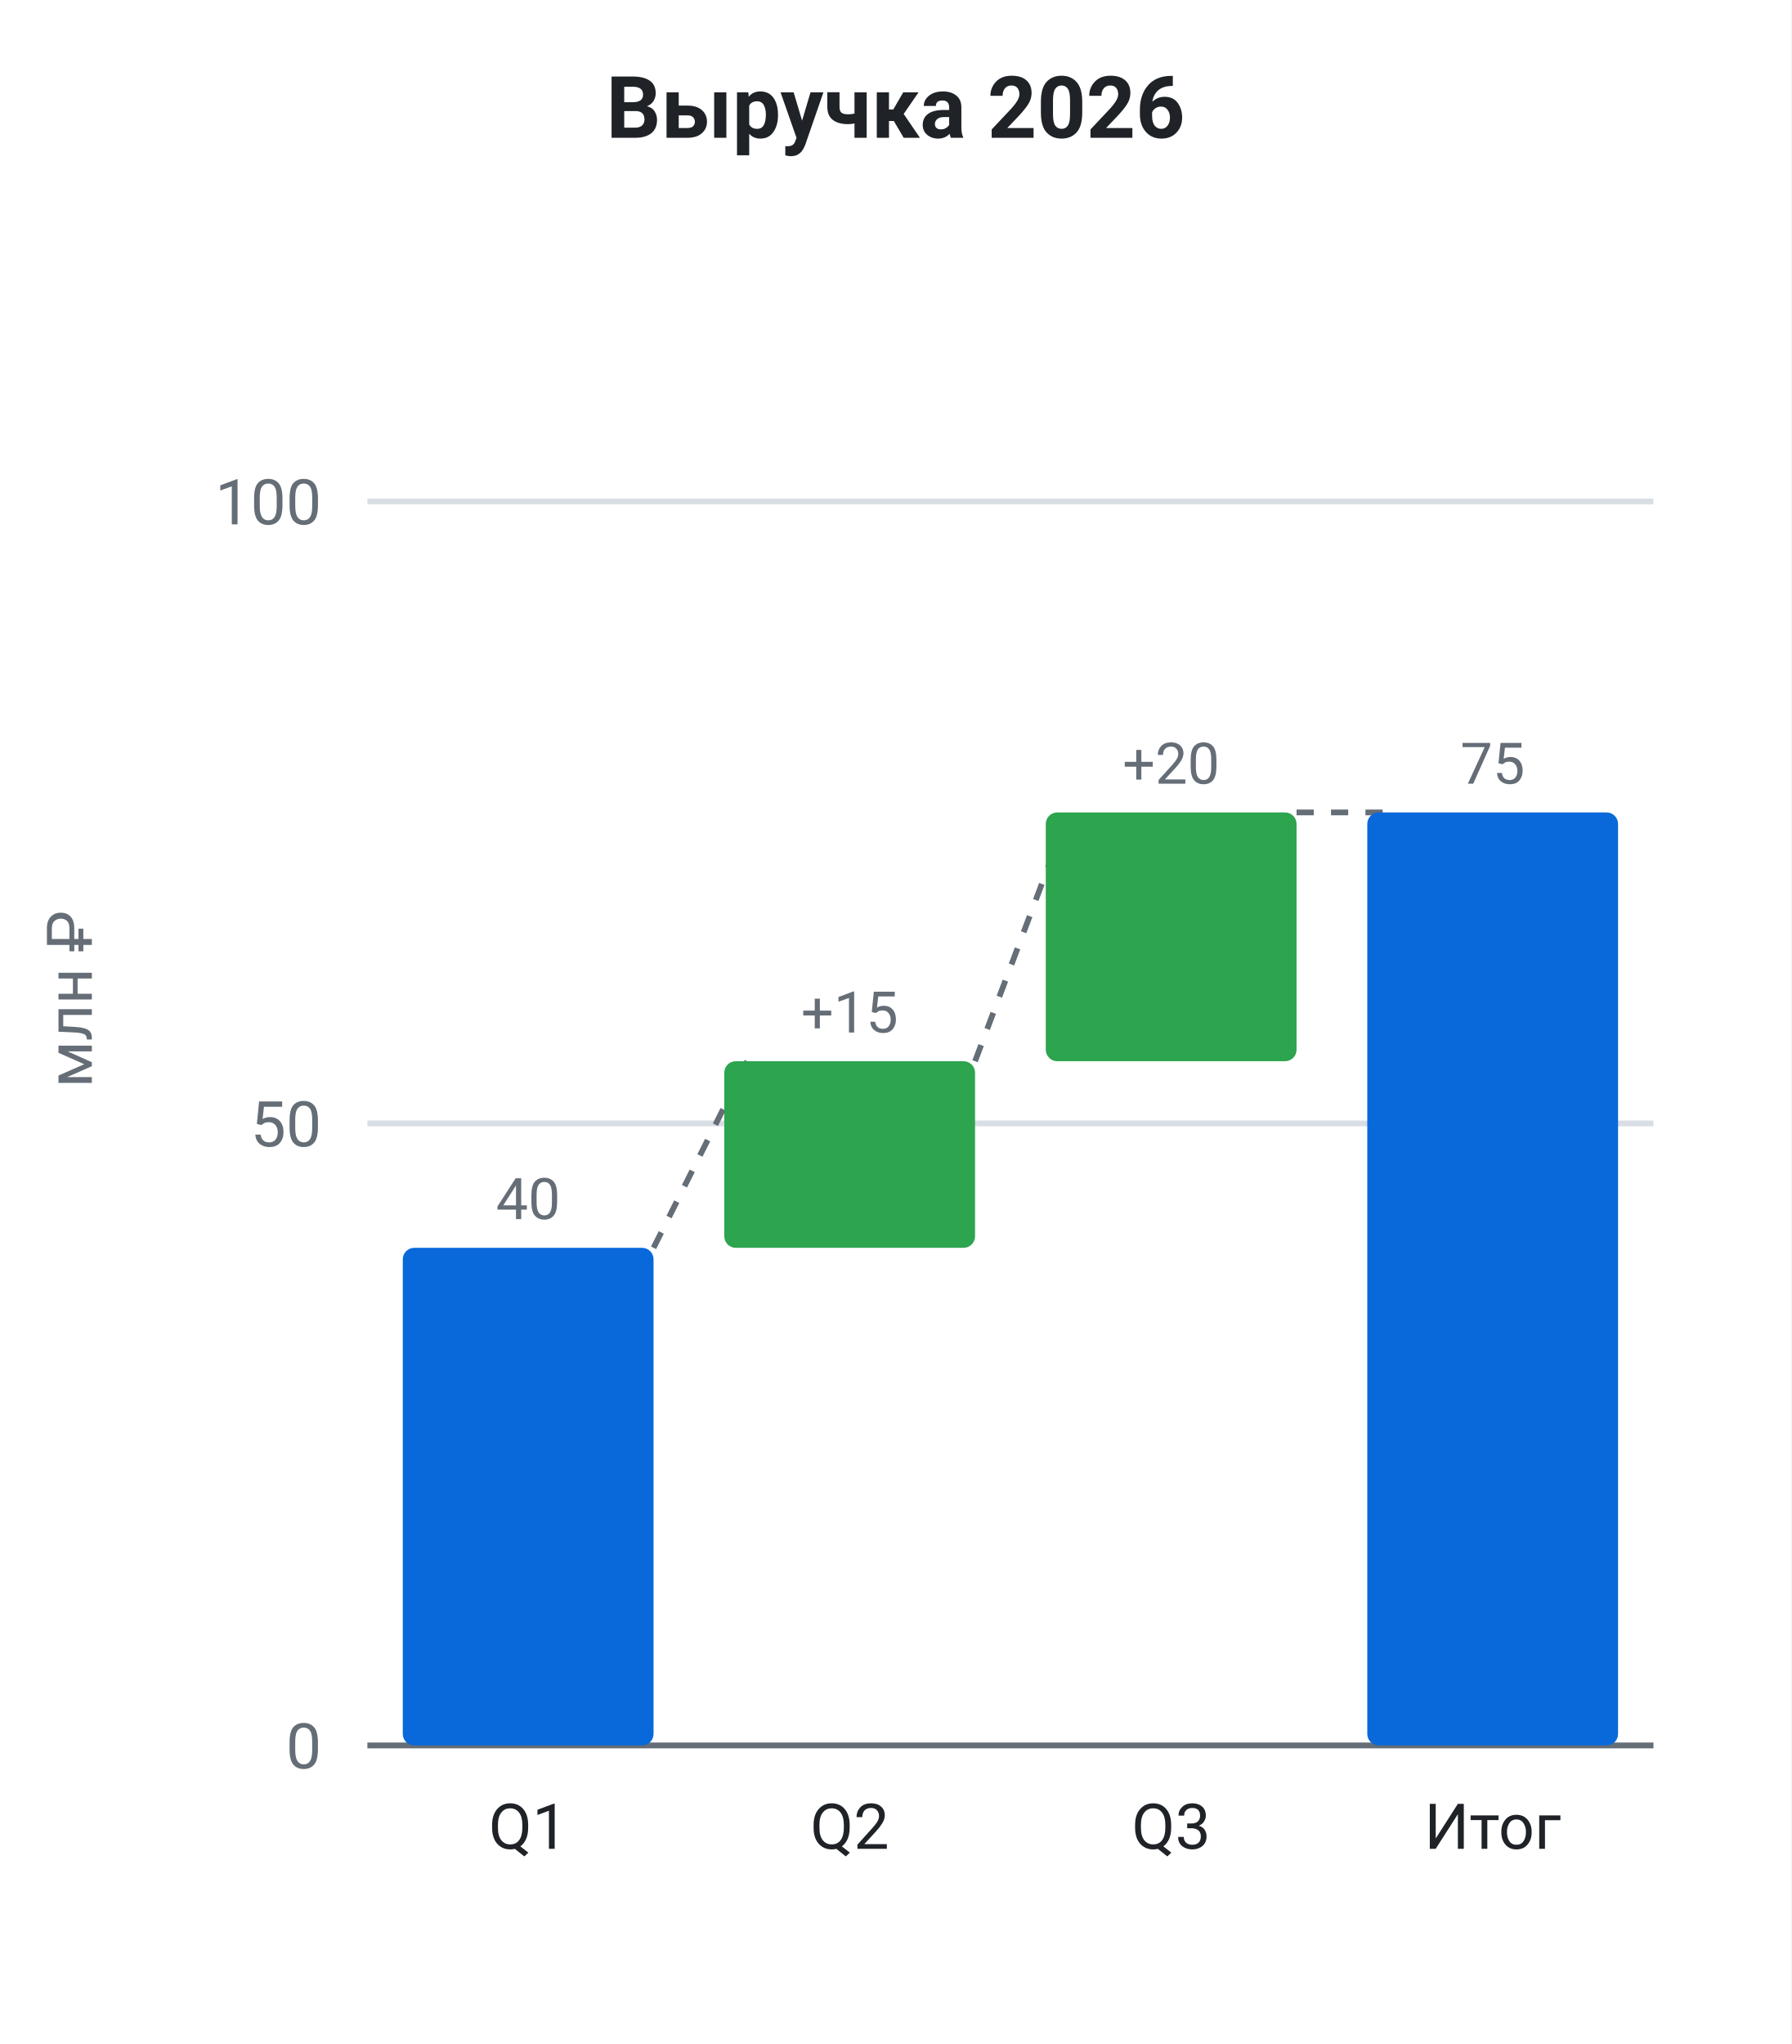
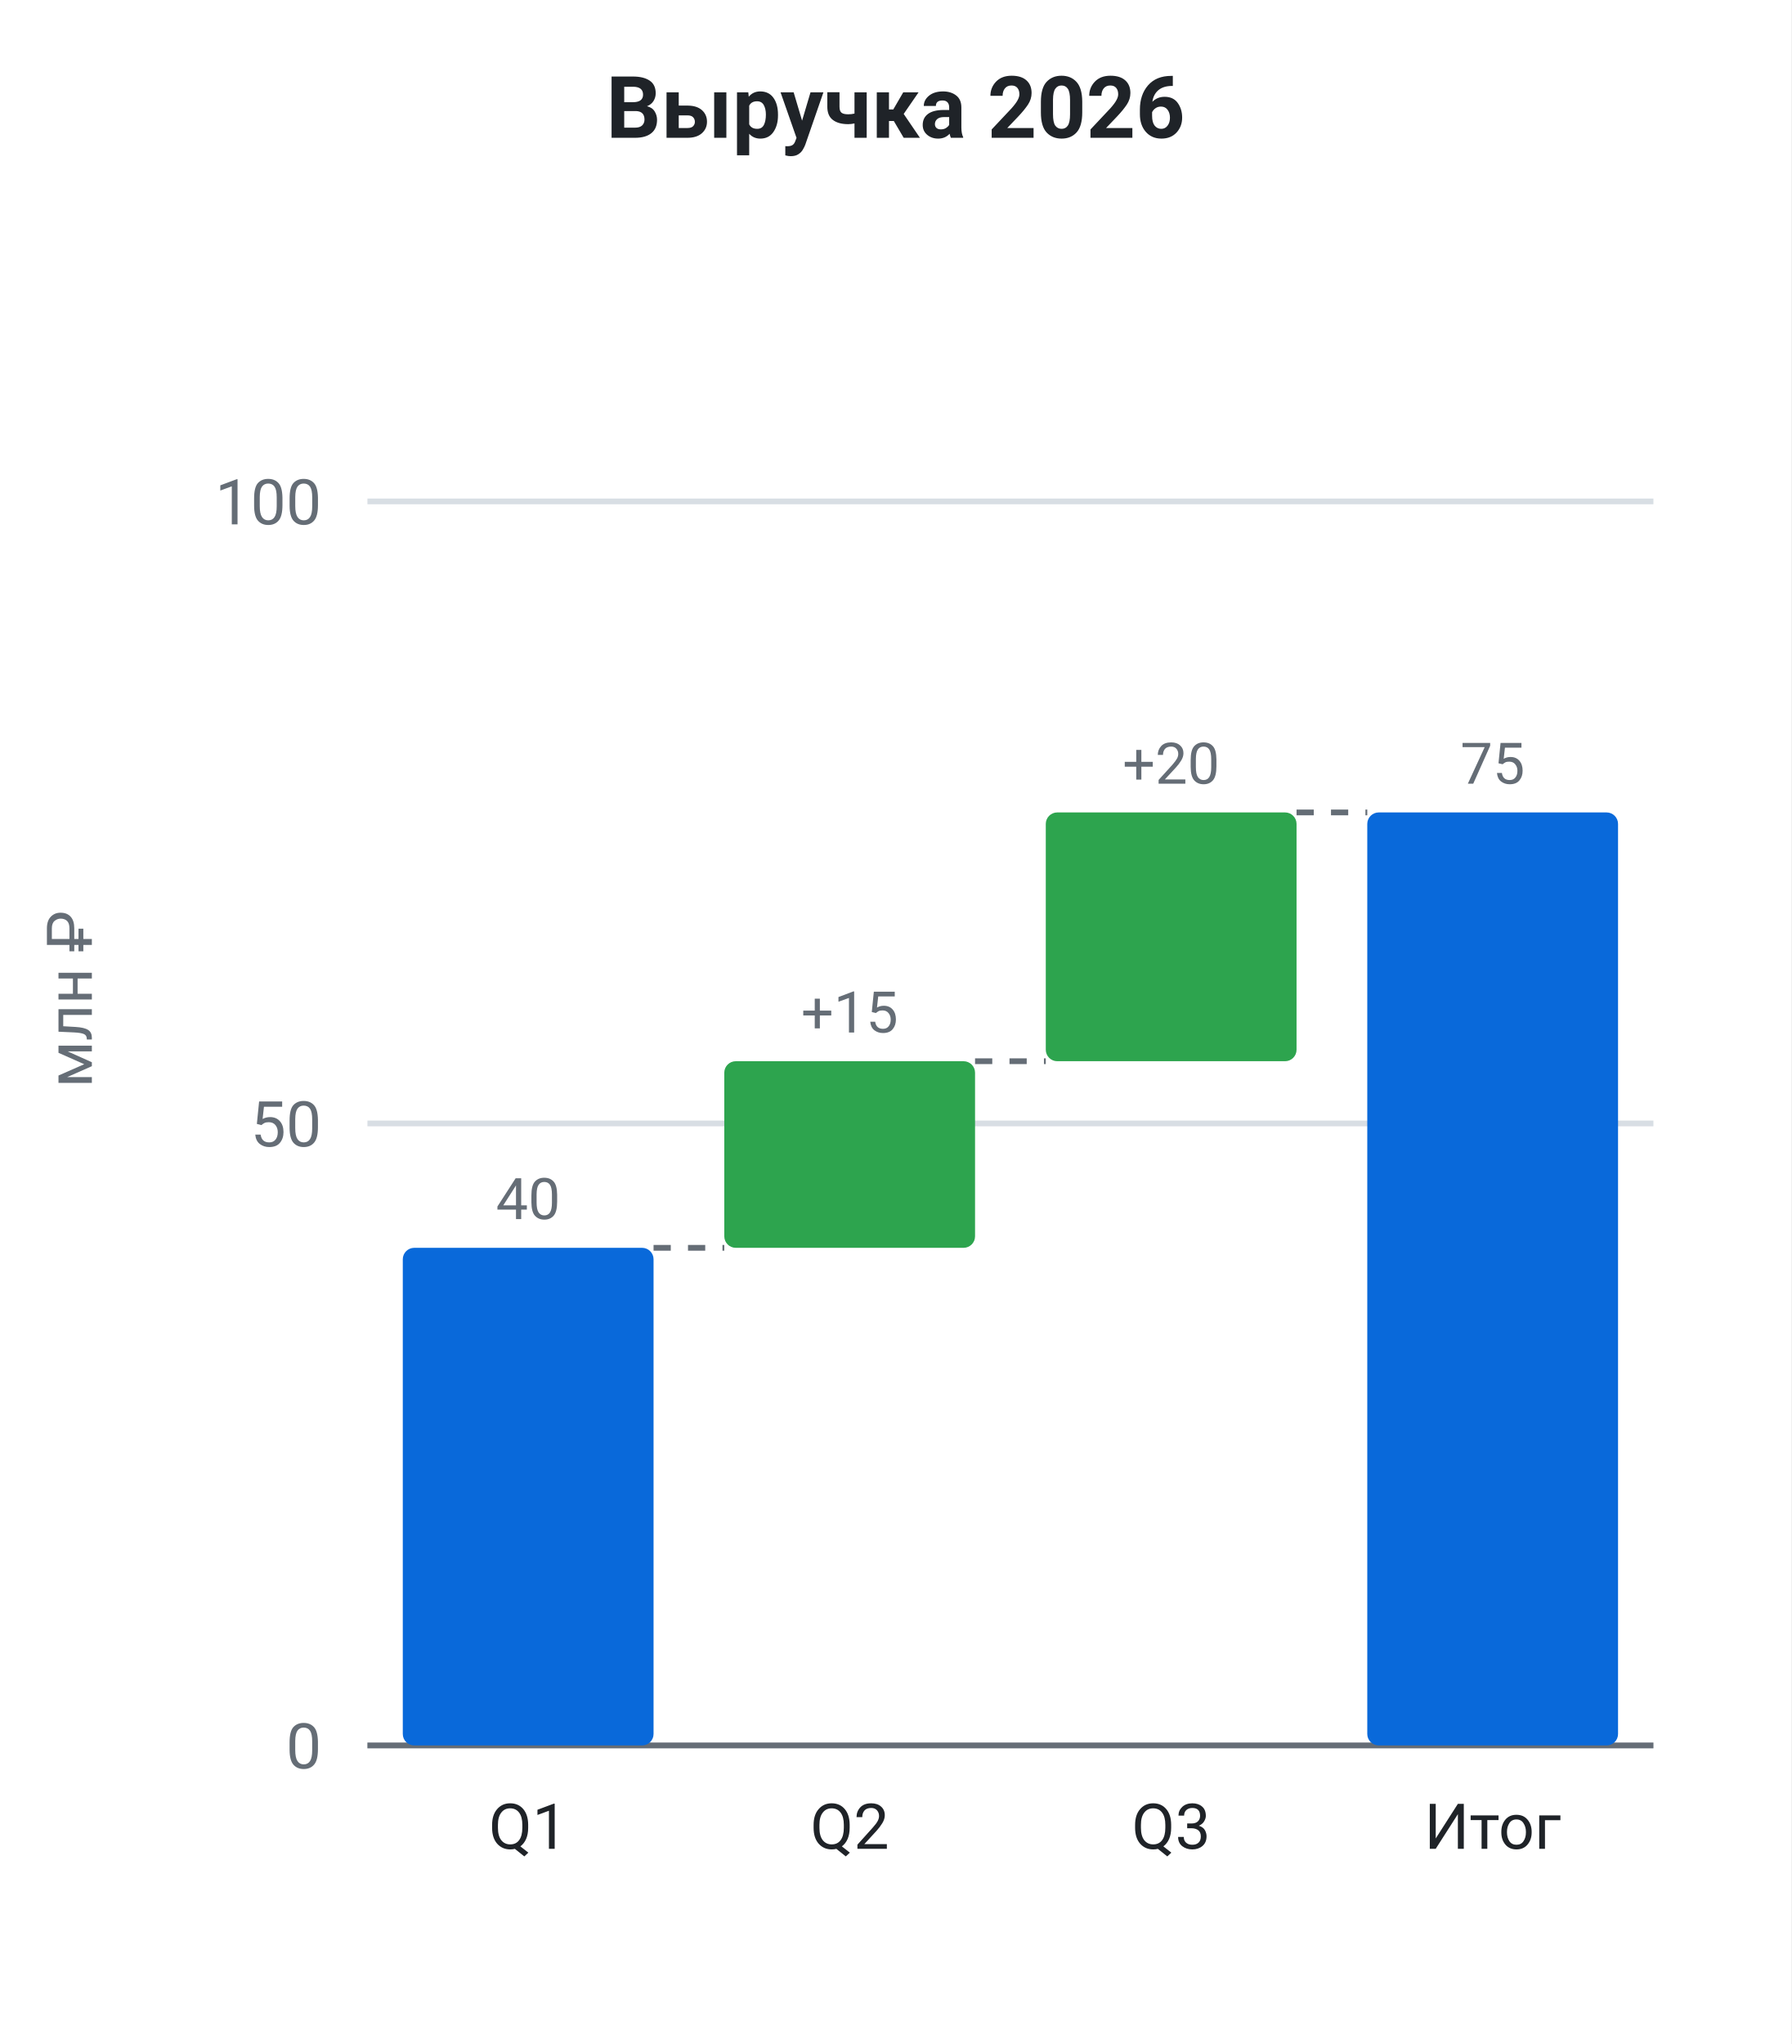
<svg xmlns="http://www.w3.org/2000/svg" viewBox="0 0 312 356" width="312" height="356" role="img" font-family="system-ui, -apple-system, &quot;Segoe UI&quot;, Roboto, sans-serif">
  <rect x="0" y="0" width="312" height="356" fill="#ffffff" />
  <text x="156" y="24" fill="#1f2328" font-size="15" text-anchor="middle" font-weight="600">Выручка 2026</text>
  <line x1="64" y1="304" x2="288" y2="304" stroke="#d8dee4" stroke-width="1" />
  <text x="56" y="308" fill="#656d76" font-size="11" text-anchor="end">0</text>
  <line x1="64" y1="195.67" x2="288" y2="195.67" stroke="#d8dee4" stroke-width="1" />
  <text x="56" y="199.67" fill="#656d76" font-size="11" text-anchor="end">50</text>
  <line x1="64" y1="87.33" x2="288" y2="87.33" stroke="#d8dee4" stroke-width="1" />
  <text x="56" y="91.33" fill="#656d76" font-size="11" text-anchor="end">100</text>
  <text x="16" y="174" fill="#656d76" font-size="11" text-anchor="middle" transform="rotate(-90 16 174)">млн ₽</text>
  <line x1="64" y1="304" x2="288" y2="304" stroke="#656d76" stroke-width="1" />
-   <line x1="113.84" y1="217.33" x2="130.16" y2="184.83" stroke="#656d76" stroke-width="1" stroke-dasharray="3 3" data-connector="1" />
-   <line x1="169.84" y1="184.83" x2="186.16" y2="141.5" stroke="#656d76" stroke-width="1" stroke-dasharray="3 3" data-connector="1" />
-   <line x1="225.84" y1="141.5" x2="242.16" y2="141.5" stroke="#656d76" stroke-width="1" stroke-dasharray="3 3" data-connector="1" />
-   <rect x="70.16" y="217.33" width="43.68" height="86.67" fill="#0969da" rx="2" />
+   <line x1="113.84" y1="217.33" x2="126.16" y2="217.33" stroke="#656d76" stroke-width="1" stroke-dasharray="3 3" data-connector="1" />
+   <line x1="169.84" y1="184.83" x2="182.16" y2="184.83" stroke="#656d76" stroke-width="1" stroke-dasharray="3 3" data-connector="1" />
+   <line x1="225.84" y1="141.5" x2="238.16" y2="141.5" stroke="#656d76" stroke-width="1" stroke-dasharray="3 3" data-connector="1" />
+   <rect x="70.16" y="217.33" width="43.68" height="86.67" fill="#0969da" rx="2" data-bar="0-0" />
  <text x="92" y="212.33" fill="#656d76" font-size="10" text-anchor="middle">40</text>
  <text x="92" y="322" fill="#1f2328" font-size="11" text-anchor="middle">Q1</text>
-   <rect x="126.16" y="184.83" width="43.68" height="32.5" fill="#2da44e" rx="2" />
+   <rect x="126.16" y="184.83" width="43.68" height="32.5" fill="#2da44e" rx="2" data-bar="0-1" />
  <text x="148" y="179.83" fill="#656d76" font-size="10" text-anchor="middle">+15</text>
  <text x="148" y="322" fill="#1f2328" font-size="11" text-anchor="middle">Q2</text>
-   <rect x="182.16" y="141.5" width="43.68" height="43.33" fill="#2da44e" rx="2" />
+   <rect x="182.16" y="141.5" width="43.68" height="43.33" fill="#2da44e" rx="2" data-bar="0-2" />
  <text x="204" y="136.5" fill="#656d76" font-size="10" text-anchor="middle">+20</text>
  <text x="204" y="322" fill="#1f2328" font-size="11" text-anchor="middle">Q3</text>
-   <rect x="238.16" y="141.5" width="43.68" height="162.5" fill="#0969da" rx="2" />
+   <rect x="238.16" y="141.5" width="43.68" height="162.5" fill="#0969da" rx="2" data-bar="0-3" />
  <text x="260" y="136.5" fill="#656d76" font-size="10" text-anchor="middle">75</text>
  <text x="260" y="322" fill="#1f2328" font-size="11" text-anchor="middle">Итог</text>
</svg>
